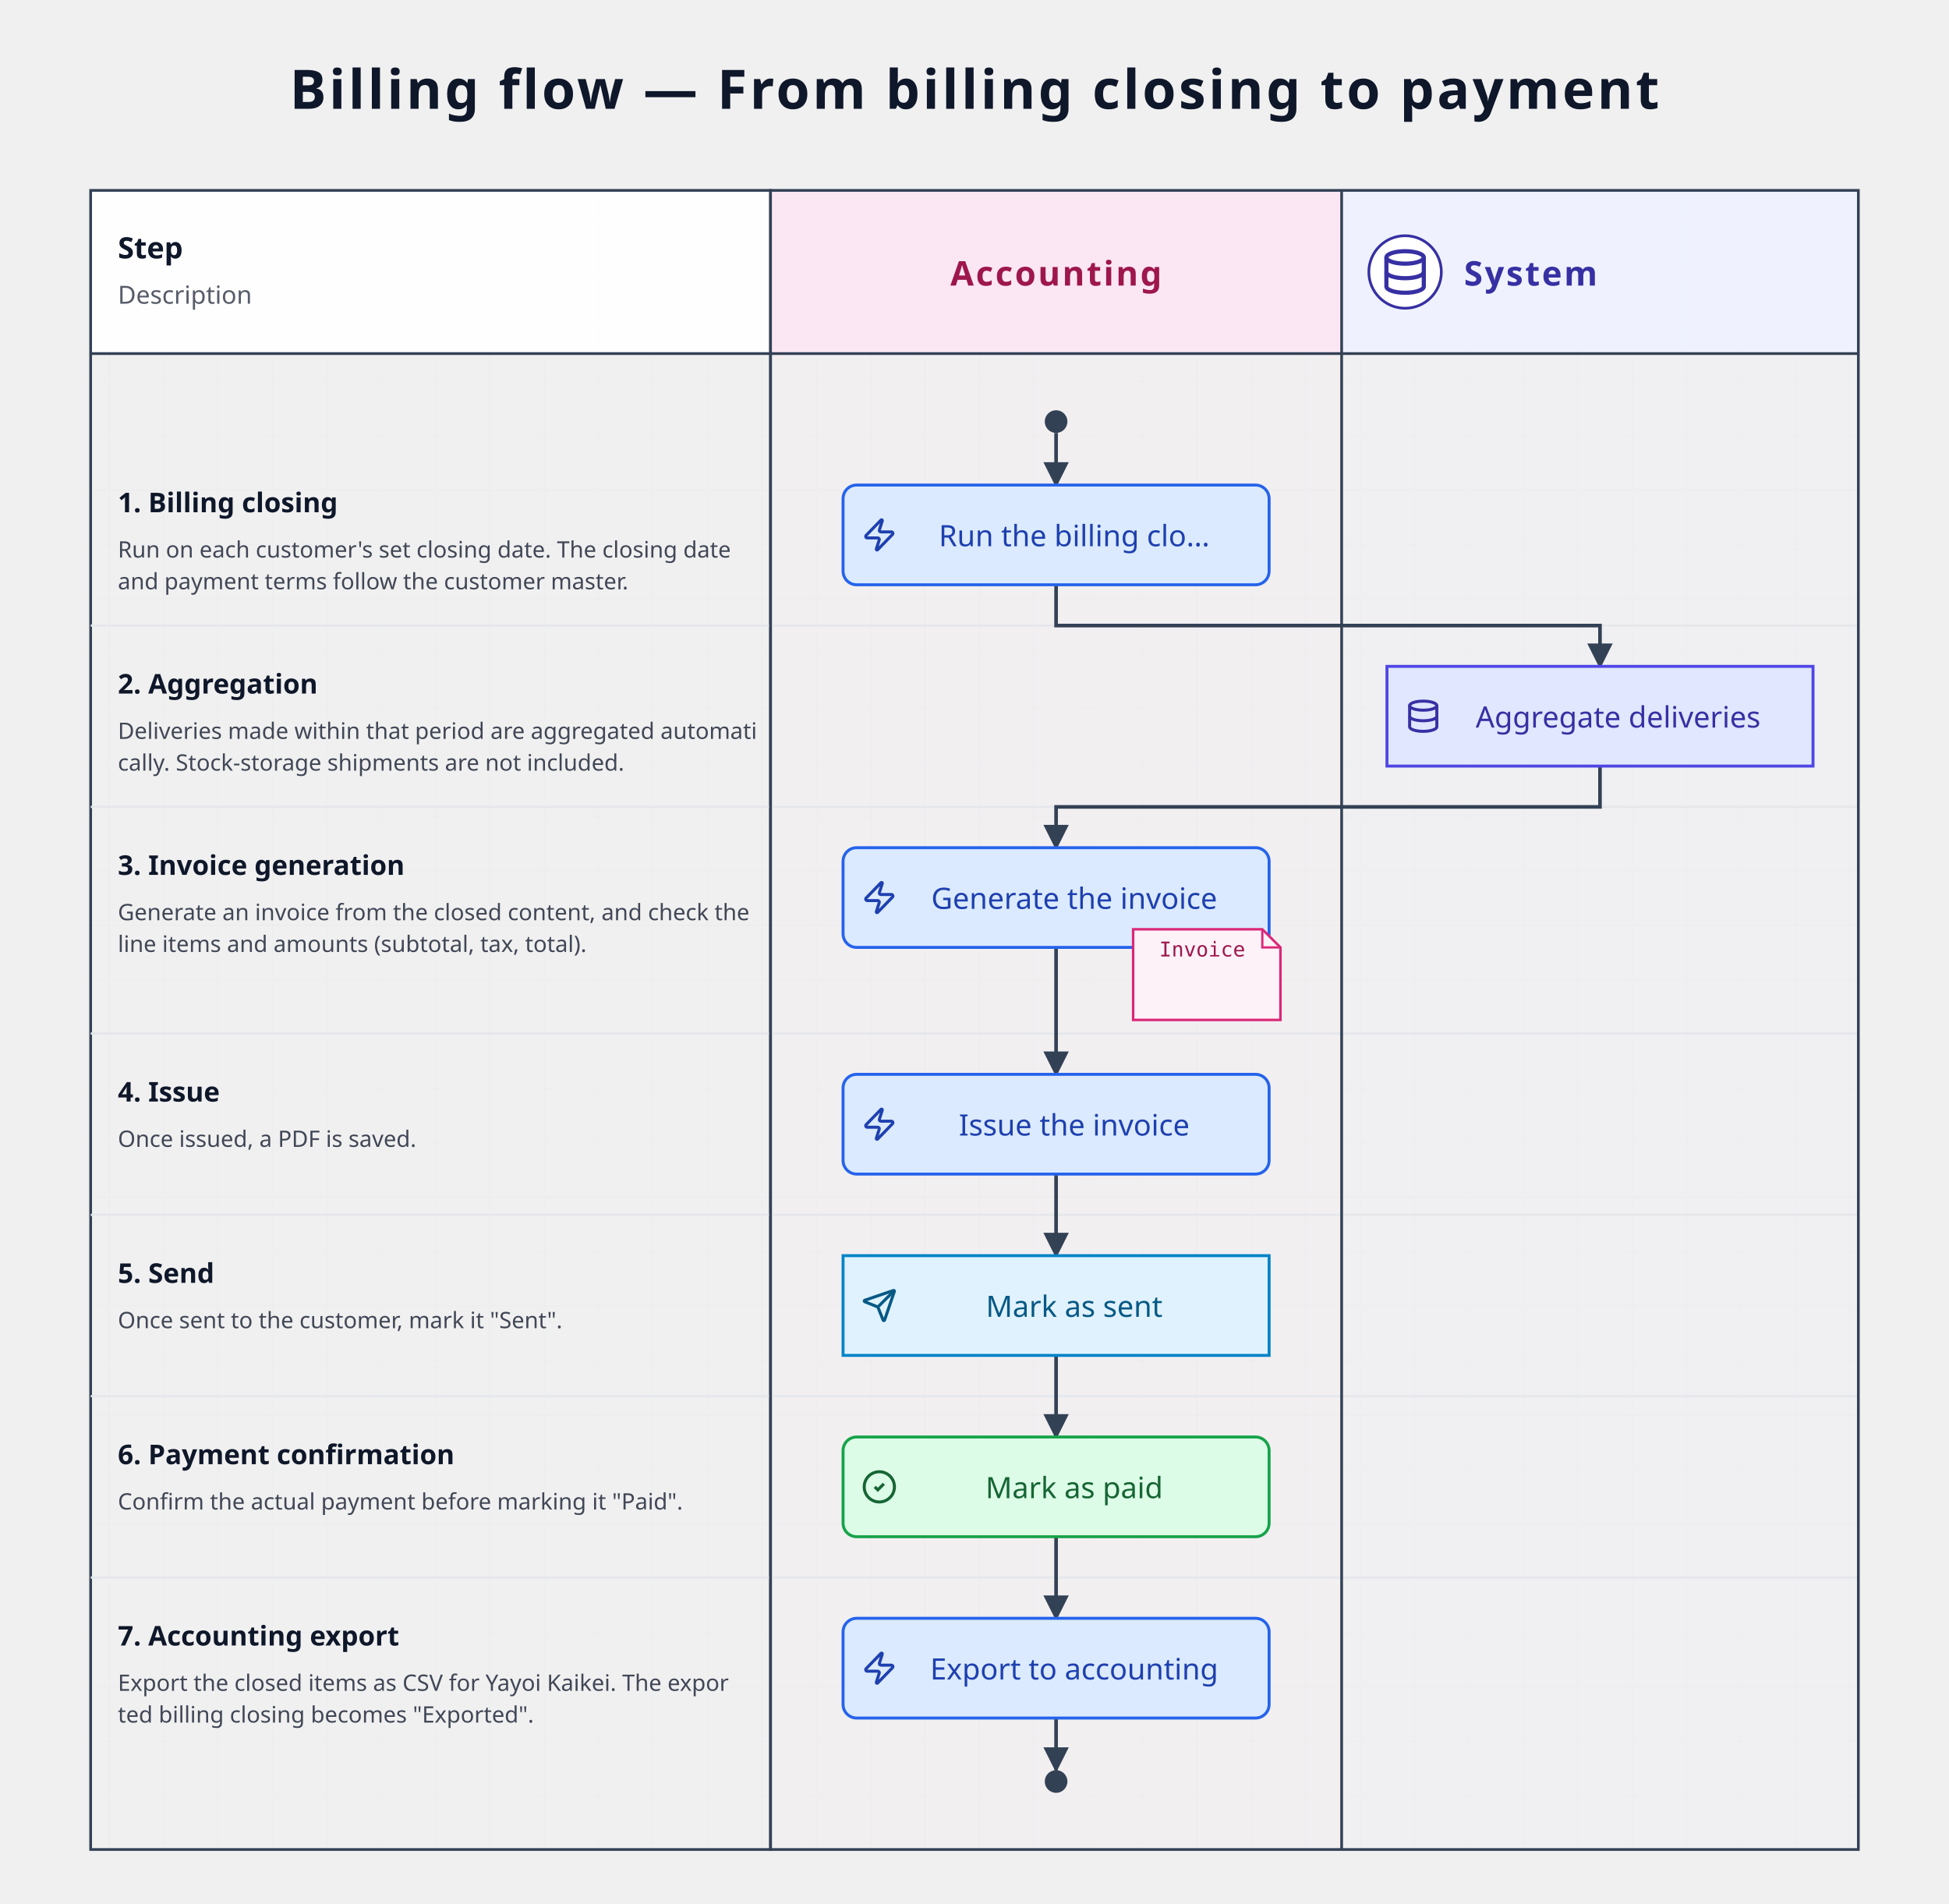
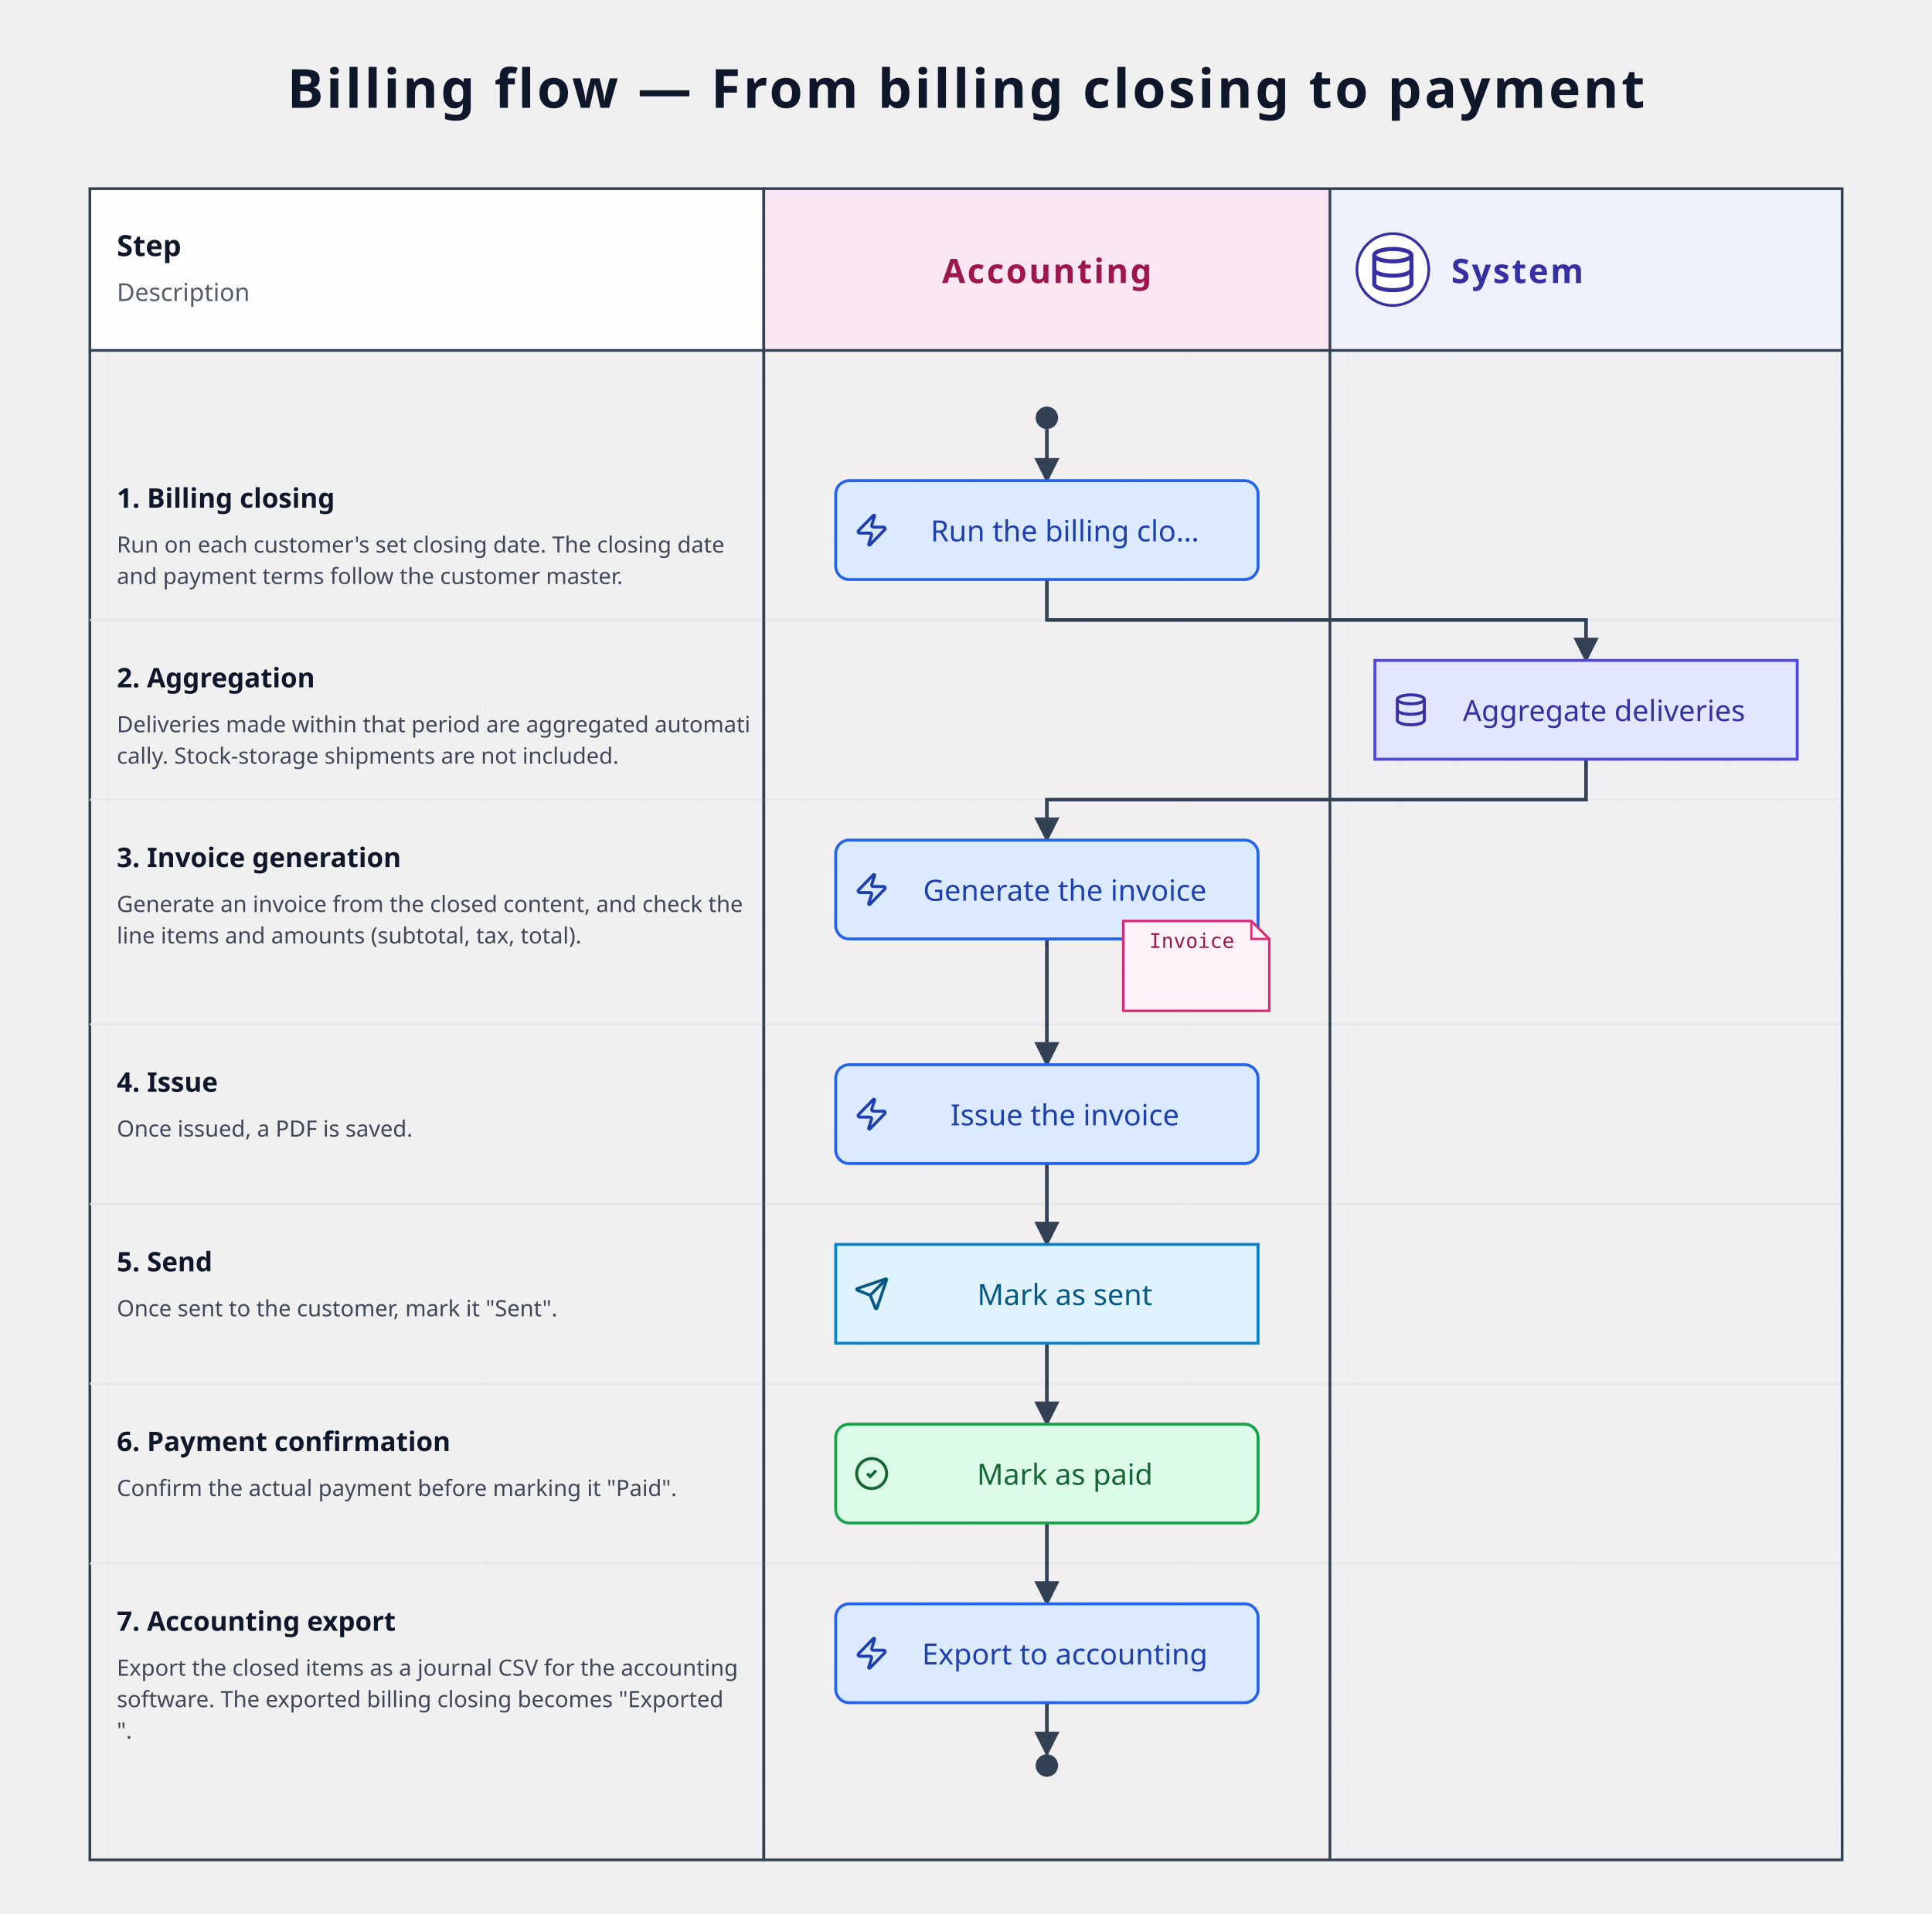
- <svg xmlns="http://www.w3.org/2000/svg" viewBox="0 0 860 840" style="width:100%;height:auto;background:#ffffff;display:block" id="swimlane-svg">
+ <svg xmlns="http://www.w3.org/2000/svg" viewBox="0 0 860 852" style="width:100%;height:auto;background:#ffffff;display:block" id="swimlane-svg">
  <defs>
    <marker id="arrowhead" viewBox="0 0 10 10" refX="9" refY="5" markerWidth="7" markerHeight="7" orient="auto-start-reverse">
      <path d="M 0 0 L 10 5 L 0 10 z" fill="#334155" />
    </marker>
    <pattern id="gridp" width="24" height="24" patternUnits="userSpaceOnUse">
      <path d="M 24 0 L 0 0 0 24" fill="none" stroke="#e5e7eb" stroke-width="0.5" />
    </pattern>
  </defs>
-   <rect x="40" y="84" width="780" height="732" fill="url(#gridp)" opacity="0.5" />
+   <rect x="40" y="84" width="780" height="744" fill="url(#gridp)" opacity="0.5" />
  <rect x="40" y="84" width="300" height="72" fill="white" opacity="0.9" />
  <text x="52" y="114" fill="#0f172a" font-family="'Noto Sans JP',sans-serif" font-size="13" font-weight="700">Step</text>
  <text x="52" y="134" fill="#0f172a" opacity="0.7" font-family="'Noto Sans JP',sans-serif" font-size="11">Description</text>
  <line x1="40" x2="340" y1="156" y2="156" stroke="#334155" stroke-width="1.2" vector-effect="non-scaling-stroke" />
-   <rect x="40" y="84" width="300" height="732" fill="none" stroke="#334155" stroke-width="1.2" vector-effect="non-scaling-stroke" />
+   <rect x="40" y="84" width="300" height="744" fill="none" stroke="#334155" stroke-width="1.2" vector-effect="non-scaling-stroke" />
  <g>
    <text x="52" y="226" fill="#0f172a" font-family="'Noto Sans JP',sans-serif" font-size="12" font-weight="600">1. Billing closing</text>
    <text x="52" y="246" fill="#0f172a" opacity="0.78" font-family="'Noto Sans JP',sans-serif" font-size="10" font-weight="400">
      <tspan x="52" dy="0">
        <tspan font-weight="400" font-style="normal" text-decoration="none">Run on each customer's set closing date. The closing date </tspan>
      </tspan>
      <tspan x="52" dy="14">
        <tspan font-weight="400" font-style="normal" text-decoration="none">and payment terms follow the customer master.</tspan>
      </tspan>
    </text>
  </g>
  <g>
    <text x="52" y="306" fill="#0f172a" font-family="'Noto Sans JP',sans-serif" font-size="12" font-weight="600">2. Aggregation</text>
    <text x="52" y="326" fill="#0f172a" opacity="0.78" font-family="'Noto Sans JP',sans-serif" font-size="10" font-weight="400">
      <tspan x="52" dy="0">
        <tspan font-weight="400" font-style="normal" text-decoration="none">Deliveries made within that period are aggregated automati</tspan>
      </tspan>
      <tspan x="52" dy="14">
        <tspan font-weight="400" font-style="normal" text-decoration="none">cally. Stock-storage shipments are not included.</tspan>
      </tspan>
    </text>
  </g>
  <g>
    <text x="52" y="386" fill="#0f172a" font-family="'Noto Sans JP',sans-serif" font-size="12" font-weight="600">3. Invoice generation</text>
    <text x="52" y="406" fill="#0f172a" opacity="0.78" font-family="'Noto Sans JP',sans-serif" font-size="10" font-weight="400">
      <tspan x="52" dy="0">
        <tspan font-weight="400" font-style="normal" text-decoration="none">Generate an invoice from the closed content, and check the</tspan>
      </tspan>
      <tspan x="52" dy="14">
        <tspan font-weight="400" font-style="normal" text-decoration="none"> line items and amounts (subtotal, tax, total).</tspan>
      </tspan>
    </text>
  </g>
  <g>
    <text x="52" y="486" fill="#0f172a" font-family="'Noto Sans JP',sans-serif" font-size="12" font-weight="600">4. Issue</text>
    <text x="52" y="506" fill="#0f172a" opacity="0.78" font-family="'Noto Sans JP',sans-serif" font-size="10" font-weight="400">
      <tspan x="52" dy="0">
        <tspan font-weight="400" font-style="normal" text-decoration="none">Once issued, a PDF is saved.</tspan>
      </tspan>
    </text>
  </g>
  <g>
    <text x="52" y="566" fill="#0f172a" font-family="'Noto Sans JP',sans-serif" font-size="12" font-weight="600">5. Send</text>
    <text x="52" y="586" fill="#0f172a" opacity="0.78" font-family="'Noto Sans JP',sans-serif" font-size="10" font-weight="400">
      <tspan x="52" dy="0">
        <tspan font-weight="400" font-style="normal" text-decoration="none">Once sent to the customer, mark it "Sent".</tspan>
      </tspan>
    </text>
  </g>
  <g>
    <text x="52" y="646" fill="#0f172a" font-family="'Noto Sans JP',sans-serif" font-size="12" font-weight="600">6. Payment confirmation</text>
    <text x="52" y="666" fill="#0f172a" opacity="0.78" font-family="'Noto Sans JP',sans-serif" font-size="10" font-weight="400">
      <tspan x="52" dy="0">
        <tspan font-weight="400" font-style="normal" text-decoration="none">Confirm the actual payment before marking it "Paid".</tspan>
      </tspan>
    </text>
  </g>
  <g>
    <text x="52" y="726" fill="#0f172a" font-family="'Noto Sans JP',sans-serif" font-size="12" font-weight="600">7. Accounting export</text>
    <text x="52" y="746" fill="#0f172a" opacity="0.78" font-family="'Noto Sans JP',sans-serif" font-size="10" font-weight="400">
      <tspan x="52" dy="0">
-         <tspan font-weight="400" font-style="normal" text-decoration="none">Export the closed items as CSV for Yayoi Kaikei. The expor</tspan>
+         <tspan font-weight="400" font-style="normal" text-decoration="none">Export the closed items as a journal CSV for the accounting</tspan>
      </tspan>
      <tspan x="52" dy="14">
-         <tspan font-weight="400" font-style="normal" text-decoration="none">ted billing closing becomes "Exported".</tspan>
+         <tspan font-weight="400" font-style="normal" text-decoration="none"> software. The exported billing closing becomes "Exported</tspan>
+       </tspan>
+       <tspan x="52" dy="14">
+         <tspan font-weight="400" font-style="normal" text-decoration="none">".</tspan>
      </tspan>
    </text>
  </g>
  <g>
-     <rect x="340" y="84" width="252" height="732" fill="#fce7f3" opacity="0.12" />
+     <rect x="340" y="84" width="252" height="744" fill="#fce7f3" opacity="0.12" />
    <rect x="340" y="84" width="252" height="72" fill="#fce7f3" opacity="0.9" />
    <text x="466" y="126" text-anchor="middle" fill="#9d174d" font-family="'Noto Sans JP',sans-serif" font-size="15" font-weight="700" letter-spacing="0.06em">Accounting</text>
    <line x1="340" x2="592" y1="156" y2="156" stroke="#334155" stroke-width="1.2" vector-effect="non-scaling-stroke" />
  </g>
  <g>
-     <rect x="592" y="84" width="228" height="732" fill="#eef2ff" opacity="0.12" />
+     <rect x="592" y="84" width="228" height="744" fill="#eef2ff" opacity="0.12" />
    <rect x="592" y="84" width="228" height="72" fill="#eef2ff" opacity="0.9" />
    <g>
      <circle cx="620" cy="120" r="16" fill="#ffffff" stroke="#3730a3" stroke-width="1.2" />
      <svg x="609" y="109" width="22" height="22" viewBox="0 0 24 24" fill="none" stroke="#3730a3" stroke-width="2">
        <ellipse cx="12" cy="5" rx="9" ry="3" />
        <path d="M3 5V19A9 3 0 0 0 21 19V5" />
        <path d="M3 12A9 3 0 0 0 21 12" />
      </svg>
    </g>
    <text x="646" y="126" text-anchor="start" fill="#3730a3" font-family="'Noto Sans JP',sans-serif" font-size="15" font-weight="700" letter-spacing="0.06em">System</text>
    <line x1="592" x2="820" y1="156" y2="156" stroke="#334155" stroke-width="1.2" vector-effect="non-scaling-stroke" />
  </g>
  <line x1="40" y1="276" x2="820" y2="276" stroke="#e5e7eb" stroke-width="1" vector-effect="non-scaling-stroke" opacity="0.95" />
  <line x1="40" y1="356" x2="820" y2="356" stroke="#e5e7eb" stroke-width="1" vector-effect="non-scaling-stroke" opacity="0.95" />
  <line x1="40" y1="456" x2="820" y2="456" stroke="#e5e7eb" stroke-width="1" vector-effect="non-scaling-stroke" opacity="0.95" />
  <line x1="40" y1="536" x2="820" y2="536" stroke="#e5e7eb" stroke-width="1" vector-effect="non-scaling-stroke" opacity="0.95" />
  <line x1="40" y1="616" x2="820" y2="616" stroke="#e5e7eb" stroke-width="1" vector-effect="non-scaling-stroke" opacity="0.95" />
  <line x1="40" y1="696" x2="820" y2="696" stroke="#e5e7eb" stroke-width="1" vector-effect="non-scaling-stroke" opacity="0.95" />
-   <rect x="340" y="84" width="480" height="732" fill="none" stroke="#334155" stroke-width="1.2" vector-effect="non-scaling-stroke" />
-   <line x1="592" x2="592" y1="84" y2="816" stroke="#334155" stroke-width="1.2" vector-effect="non-scaling-stroke" />
+   <rect x="340" y="84" width="480" height="744" fill="none" stroke="#334155" stroke-width="1.2" vector-effect="non-scaling-stroke" />
+   <line x1="592" x2="592" y1="84" y2="828" stroke="#334155" stroke-width="1.2" vector-effect="non-scaling-stroke" />
  <path d="M 466 258 L 466 276 L 706 276 L 706 294" fill="none" stroke="#334155" stroke-width="1.6" marker-end="url(#arrowhead)" />
  <path d="M 706 338 L 706 356 L 466 356 L 466 374" fill="none" stroke="#334155" stroke-width="1.6" marker-end="url(#arrowhead)" />
  <line x1="466" y1="418" x2="466" y2="474" stroke="#334155" stroke-width="1.6" marker-end="url(#arrowhead)" />
  <line x1="466" y1="518" x2="466" y2="554" stroke="#334155" stroke-width="1.6" marker-end="url(#arrowhead)" />
  <line x1="466" y1="598" x2="466" y2="634" stroke="#334155" stroke-width="1.6" marker-end="url(#arrowhead)" />
  <line x1="466" y1="678" x2="466" y2="714" stroke="#334155" stroke-width="1.6" marker-end="url(#arrowhead)" />
  <line x1="466" y1="191" x2="466" y2="214" stroke="#334155" stroke-width="1.6" marker-end="url(#arrowhead)" />
  <circle cx="466" cy="186" r="5" fill="#334155" />
  <line x1="466" y1="758" x2="466" y2="781" stroke="#334155" stroke-width="1.6" marker-end="url(#arrowhead)" />
  <circle cx="466" cy="786" r="5" fill="#334155" />
  <g>
    <rect x="372" y="214" width="188" height="44" rx="6" fill="#dbeafe" stroke="#2563eb" stroke-width="1.3" />
    <svg x="380" y="228" width="16" height="16" viewBox="0 0 24 24" fill="none" stroke="#1e40af" stroke-width="2">
      <path d="M4 14a1 1 0 0 1-.78-1.63l9.9-10.2a.5.5 0 0 1 .86.46l-1.92 6.02A1 1 0 0 0 13 10h7a1 1 0 0 1 .78 1.63l-9.9 10.2a.5.5 0 0 1-.86-.46l1.92-6.02A1 1 0 0 0 11 14z" />
    </svg>
    <text x="474" y="241" text-anchor="middle" fill="#1e40af" font-family="'Noto Sans JP',sans-serif" font-size="13" font-weight="500">Run the billing clo…</text>
  </g>
  <g>
    <rect x="612" y="294" width="188" height="44" fill="#e0e7ff" stroke="#4f46e5" stroke-width="1.3" />
    <svg x="620" y="308" width="16" height="16" viewBox="0 0 24 24" fill="none" stroke="#3730a3" stroke-width="2">
      <ellipse cx="12" cy="5" rx="9" ry="3" />
      <path d="M3 5V19A9 3 0 0 0 21 19V5" />
      <path d="M3 12A9 3 0 0 0 21 12" />
    </svg>
    <text x="714" y="321" text-anchor="middle" fill="#3730a3" font-family="'Noto Sans JP',sans-serif" font-size="13" font-weight="500">Aggregate deliveries</text>
  </g>
  <g>
    <rect x="372" y="374" width="188" height="44" rx="6" fill="#dbeafe" stroke="#2563eb" stroke-width="1.3" />
    <svg x="380" y="388" width="16" height="16" viewBox="0 0 24 24" fill="none" stroke="#1e40af" stroke-width="2">
      <path d="M4 14a1 1 0 0 1-.78-1.63l9.9-10.2a.5.5 0 0 1 .86.46l-1.92 6.02A1 1 0 0 0 13 10h7a1 1 0 0 1 .78 1.63l-9.9 10.2a.5.5 0 0 1-.86-.46l1.92-6.02A1 1 0 0 0 11 14z" />
    </svg>
    <text x="474" y="401" text-anchor="middle" fill="#1e40af" font-family="'Noto Sans JP',sans-serif" font-size="13" font-weight="500">Generate the invoice</text>
    <g>
      <path d="M 500 410 H 557 L 565 418 V 450 H 500 Z" fill="#fdf2f8" stroke="#db2777" stroke-width="1.1" />
      <path d="M 557 410 V 418 H 565" fill="none" stroke="#db2777" stroke-width="1" />
      <text x="530.5" y="422" text-anchor="middle" font-family="'JetBrains Mono',monospace" font-size="9" fill="#9d174d">Invoice</text>
    </g>
  </g>
  <g>
    <rect x="372" y="474" width="188" height="44" rx="6" fill="#dbeafe" stroke="#2563eb" stroke-width="1.3" />
    <svg x="380" y="488" width="16" height="16" viewBox="0 0 24 24" fill="none" stroke="#1e40af" stroke-width="2">
      <path d="M4 14a1 1 0 0 1-.78-1.63l9.9-10.2a.5.5 0 0 1 .86.46l-1.92 6.02A1 1 0 0 0 13 10h7a1 1 0 0 1 .78 1.63l-9.9 10.2a.5.5 0 0 1-.86-.46l1.92-6.02A1 1 0 0 0 11 14z" />
    </svg>
    <text x="474" y="501" text-anchor="middle" fill="#1e40af" font-family="'Noto Sans JP',sans-serif" font-size="13" font-weight="500">Issue the invoice</text>
  </g>
  <g>
    <rect x="372" y="554" width="188" height="44" fill="#e0f2fe" stroke="#0284c7" stroke-width="1.3" />
    <svg x="380" y="568" width="16" height="16" viewBox="0 0 24 24" fill="none" stroke="#075985" stroke-width="2">
      <path d="M14.536 21.686a.5.5 0 0 0 .937-.024l6.5-19a.496.496 0 0 0-.635-.635l-19 6.5a.5.5 0 0 0-.024.937l7.93 3.18a2 2 0 0 1 1.112 1.11z" />
      <path d="m21.854 2.147-10.94 10.939" />
    </svg>
    <text x="474" y="581" text-anchor="middle" fill="#075985" font-family="'Noto Sans JP',sans-serif" font-size="13" font-weight="500">Mark as sent</text>
  </g>
  <g>
    <rect x="372" y="634" width="188" height="44" rx="6" fill="#dcfce7" stroke="#16a34a" stroke-width="1.3" />
    <svg x="380" y="648" width="16" height="16" viewBox="0 0 24 24" fill="none" stroke="#166534" stroke-width="2">
      <circle cx="12" cy="12" r="10" />
      <path d="m9 12 2 2 4-4" />
    </svg>
    <text x="474" y="661" text-anchor="middle" fill="#166534" font-family="'Noto Sans JP',sans-serif" font-size="13" font-weight="500">Mark as paid</text>
  </g>
  <g>
    <rect x="372" y="714" width="188" height="44" rx="6" fill="#dbeafe" stroke="#2563eb" stroke-width="1.3" />
    <svg x="380" y="728" width="16" height="16" viewBox="0 0 24 24" fill="none" stroke="#1e40af" stroke-width="2">
      <path d="M4 14a1 1 0 0 1-.78-1.63l9.9-10.2a.5.5 0 0 1 .86.46l-1.92 6.02A1 1 0 0 0 13 10h7a1 1 0 0 1 .78 1.63l-9.9 10.2a.5.5 0 0 1-.86-.46l1.92-6.02A1 1 0 0 0 11 14z" />
    </svg>
    <text x="474" y="741" text-anchor="middle" fill="#1e40af" font-family="'Noto Sans JP',sans-serif" font-size="13" font-weight="500">Export to accounting</text>
  </g>
  <text x="430" y="48" text-anchor="middle" fill="#0f172a" font-family="'Noto Sans JP','Noto Sans',sans-serif" font-size="24" font-weight="600" letter-spacing="0.05em">Billing flow — From billing closing to payment</text>
</svg>
